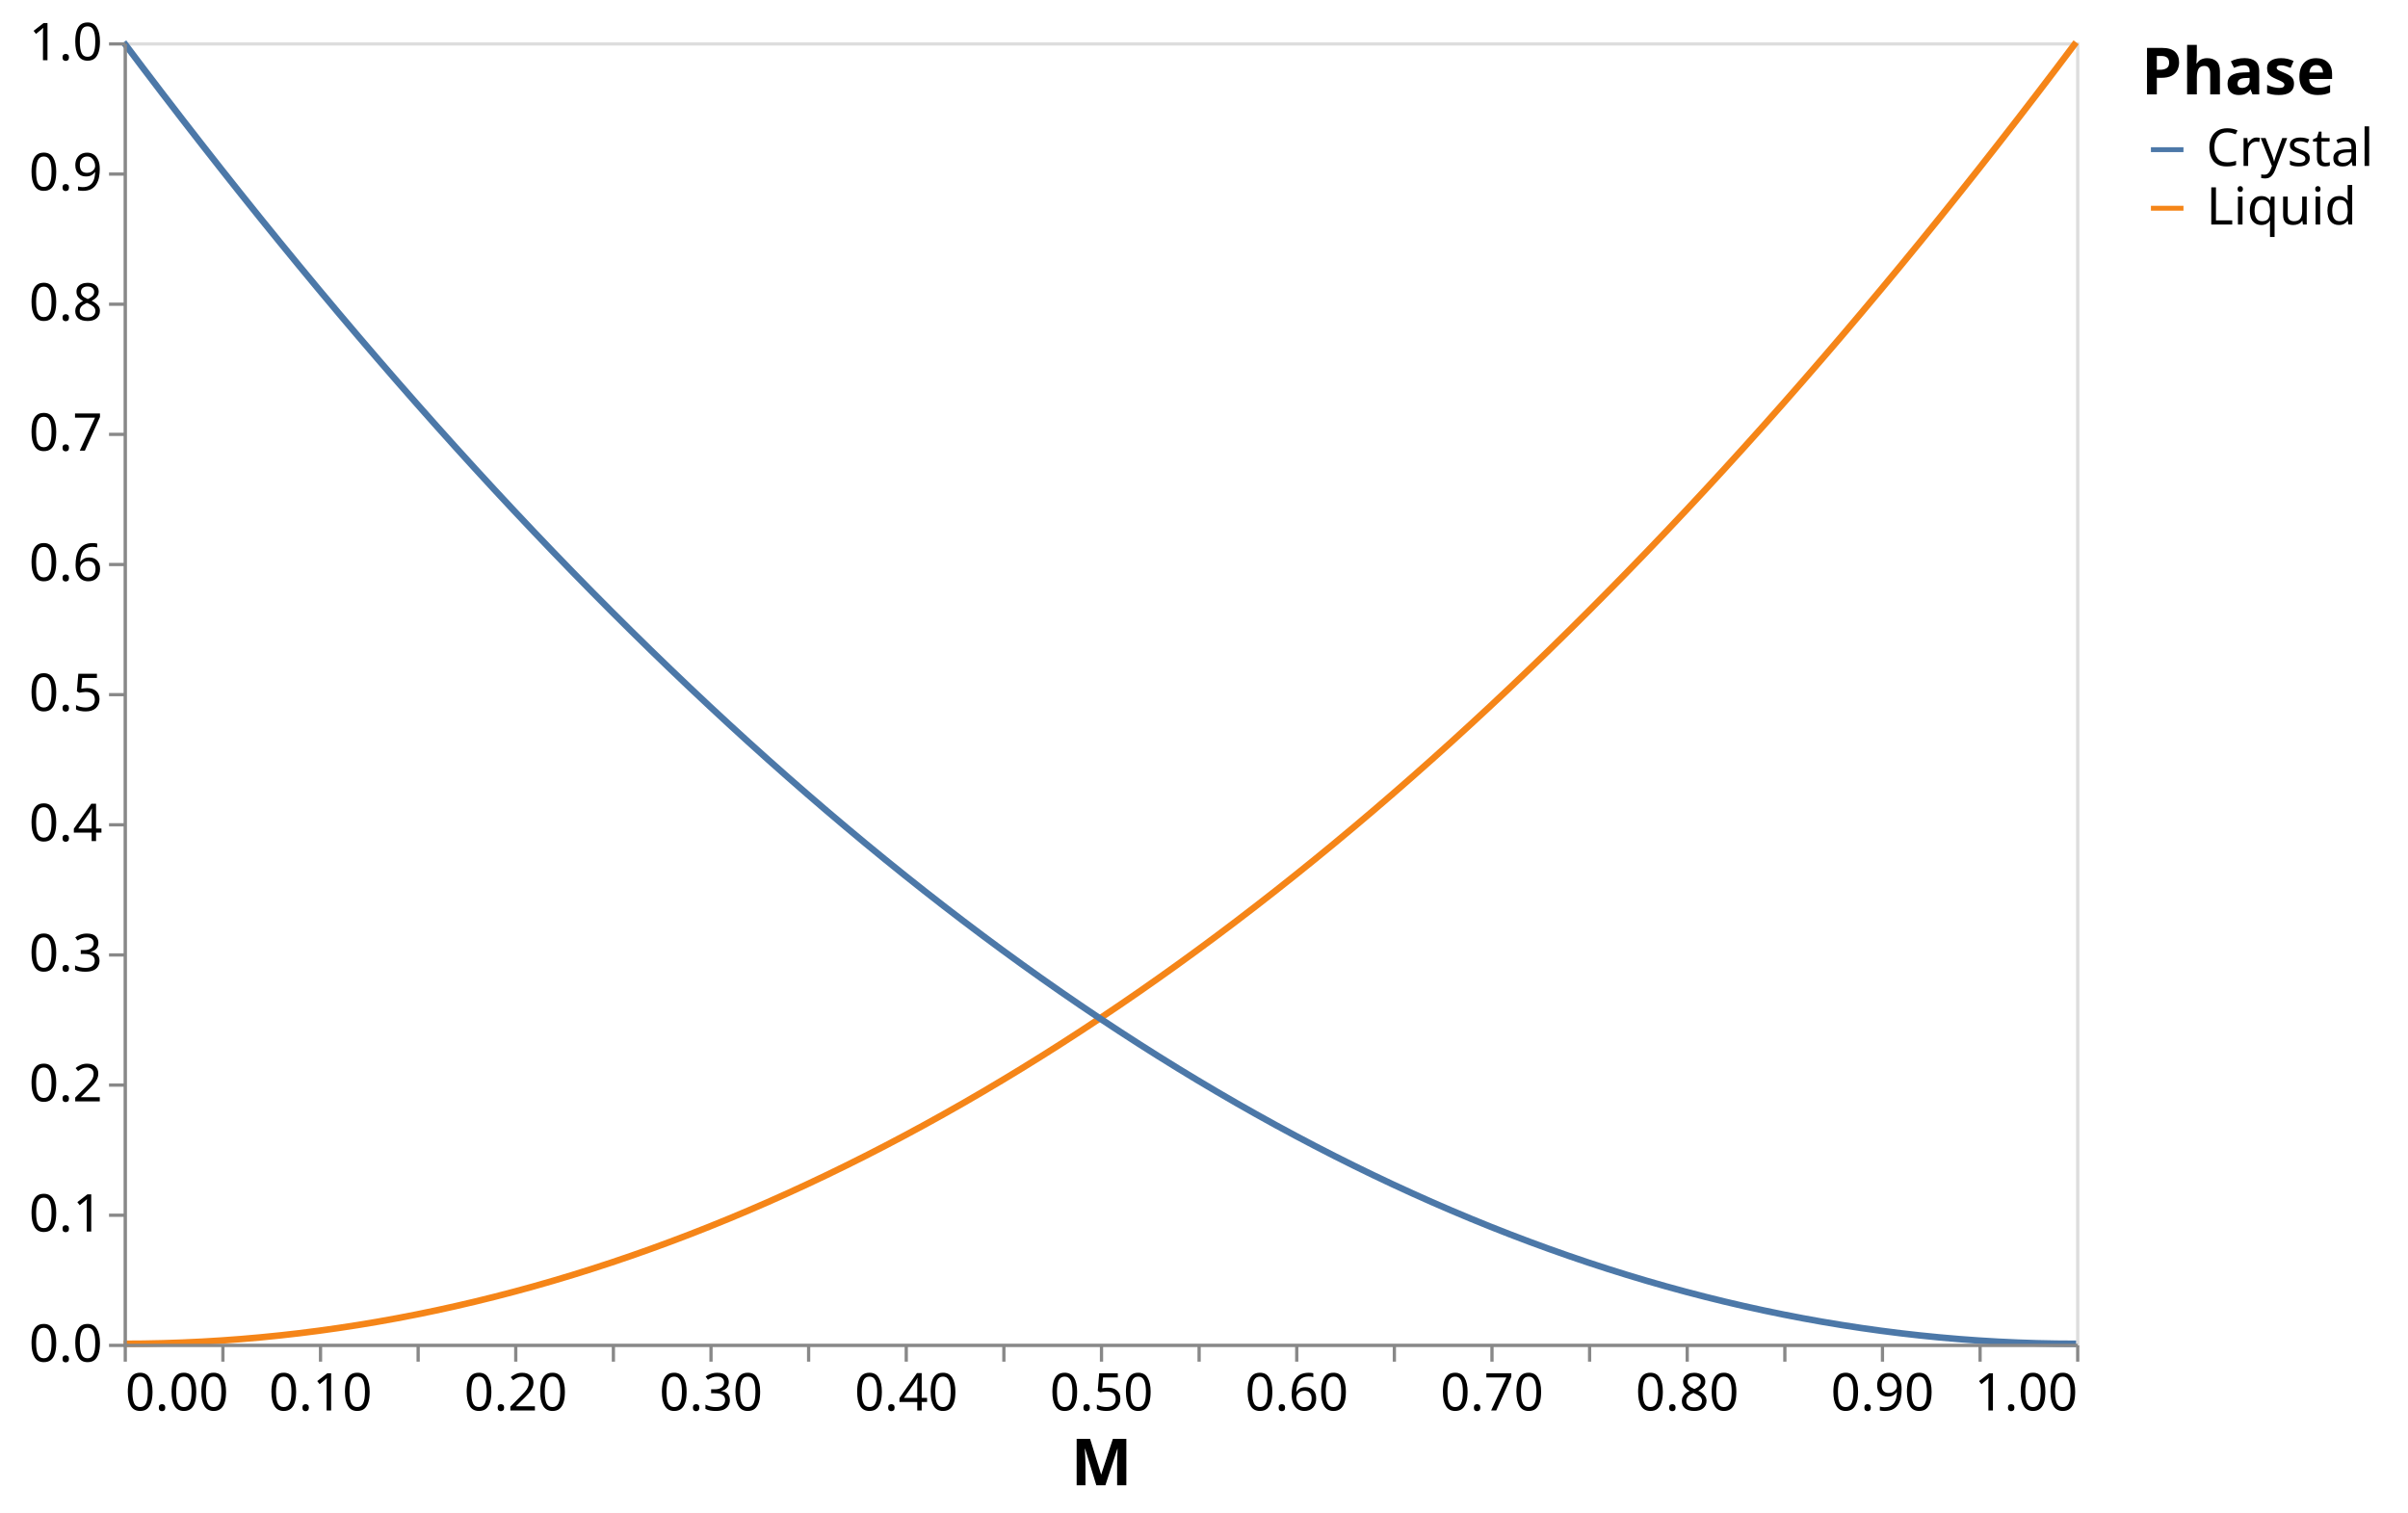
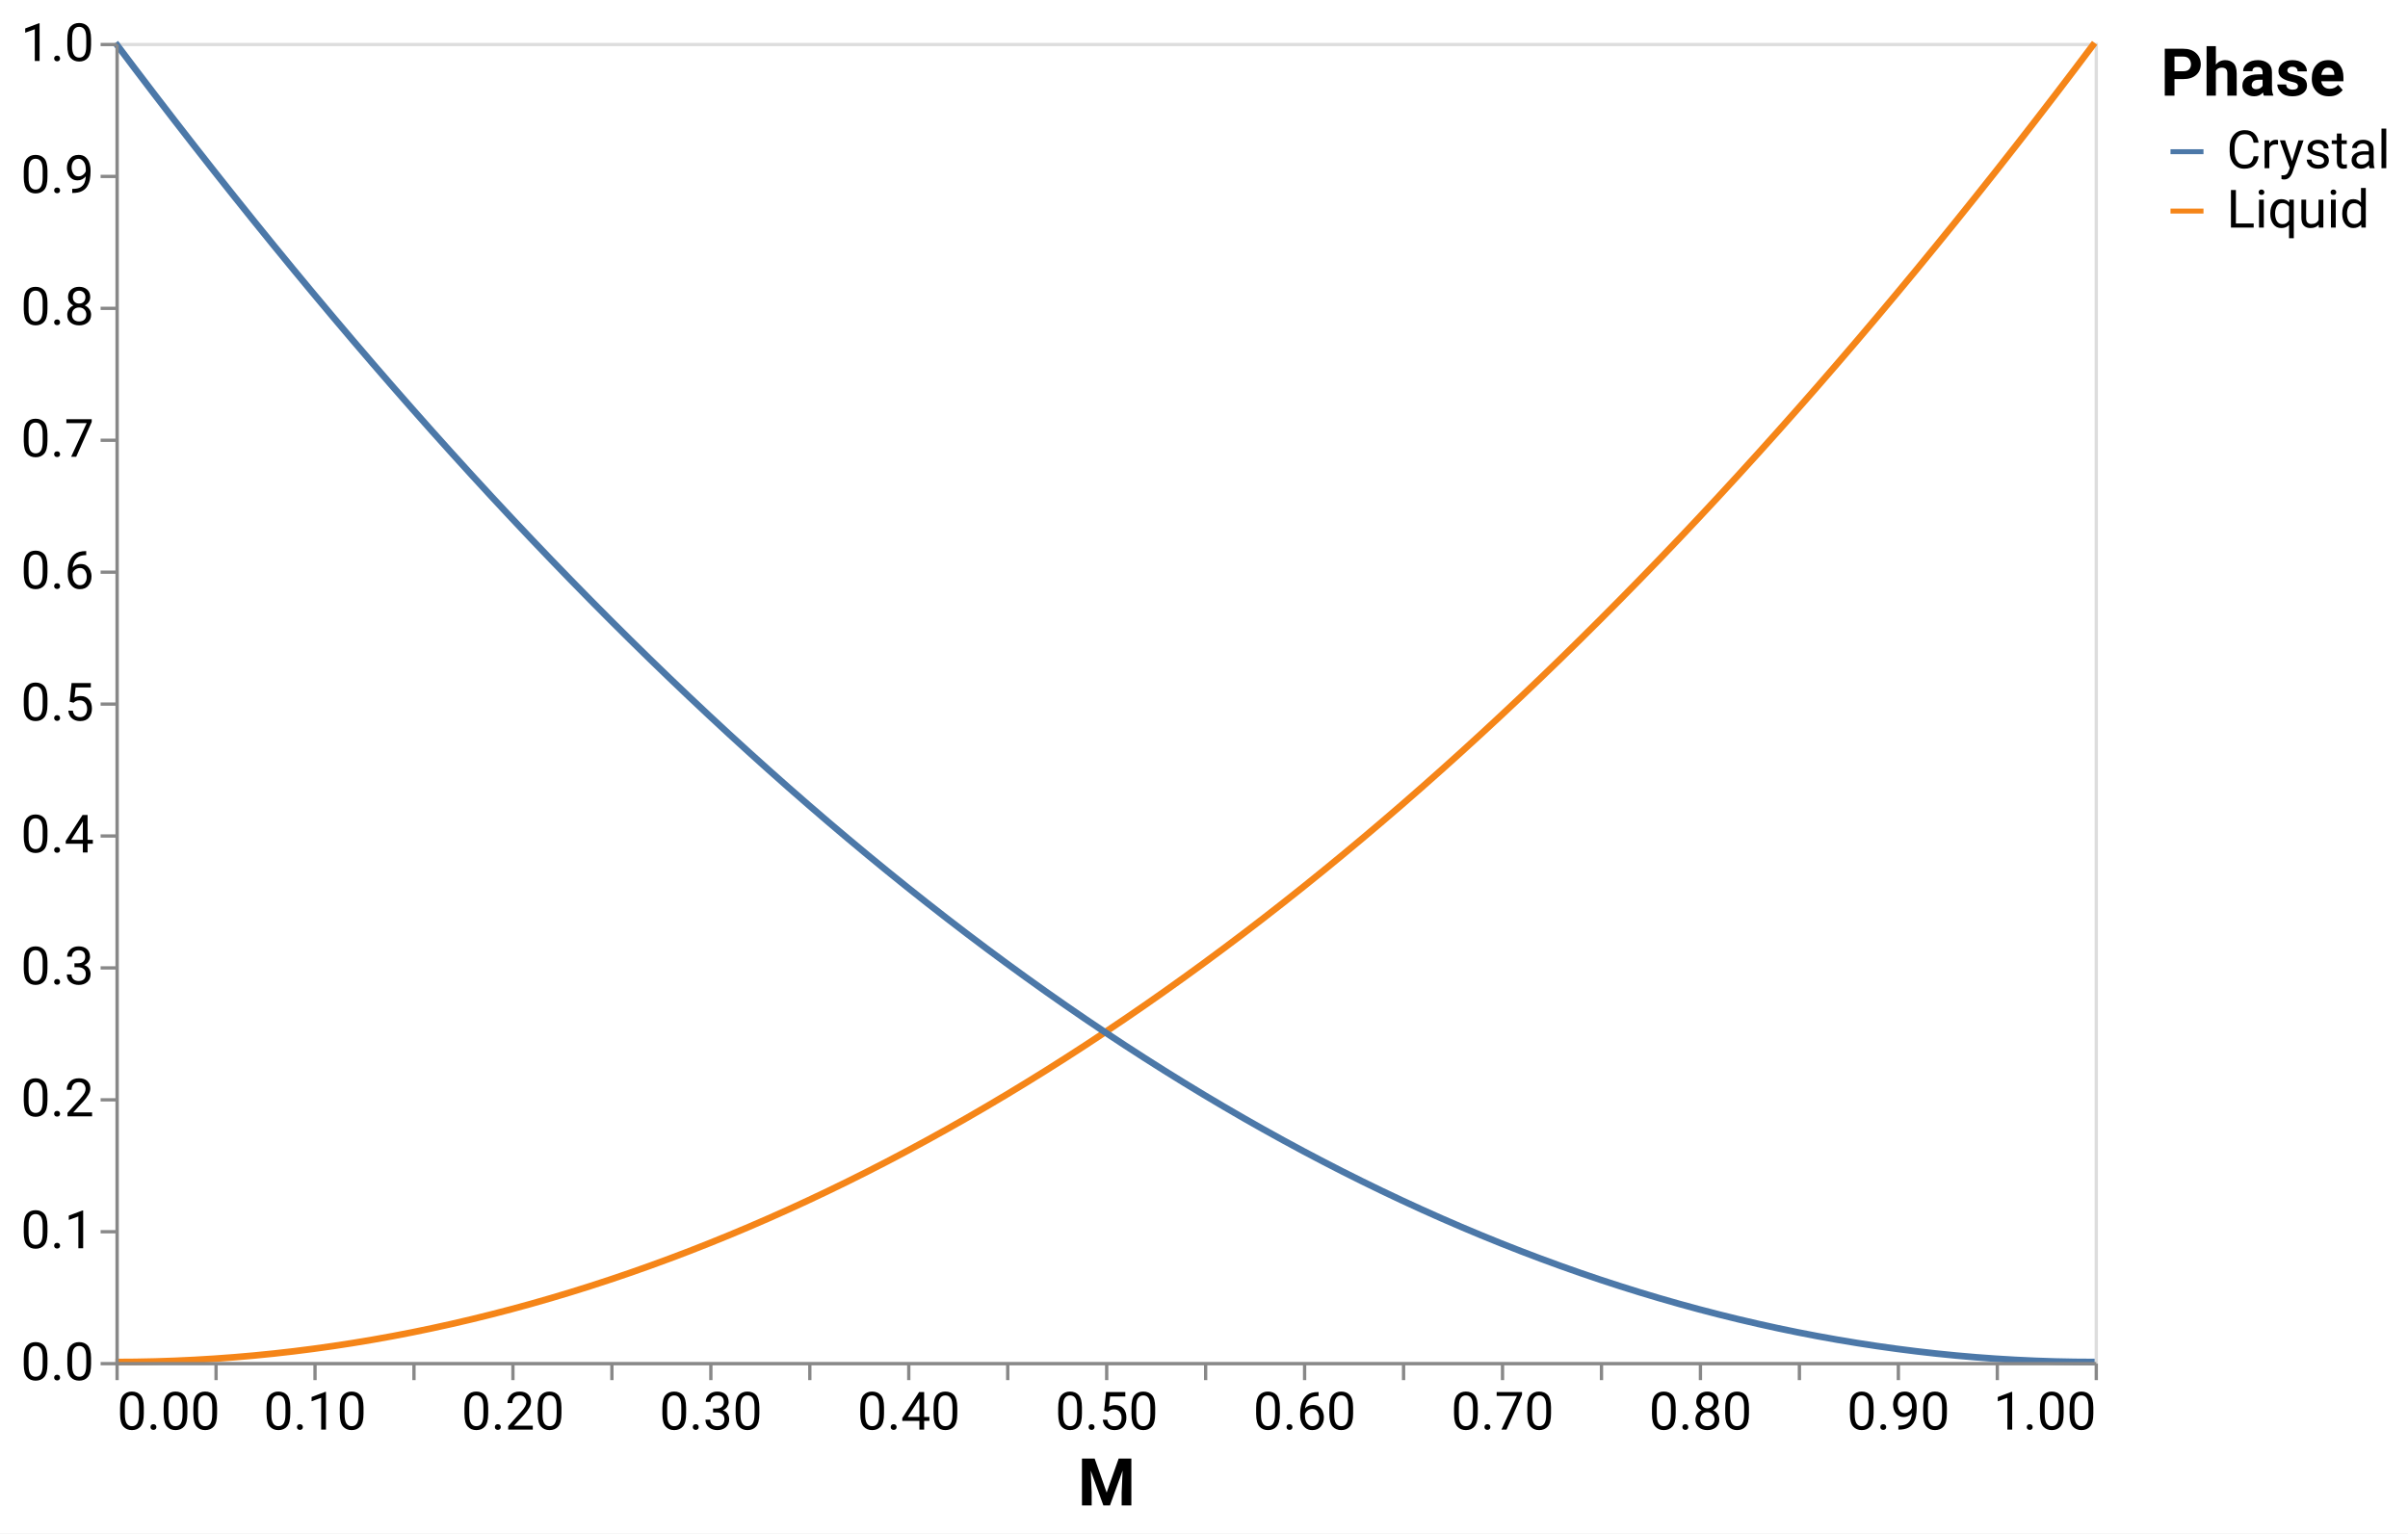
- <svg xmlns="http://www.w3.org/2000/svg" class="marks" width="740" height="465" viewBox="0 0 740 465" version="1.1">
-   <rect width="740" height="465" style="fill: white;" />
-   <g transform="translate(38,13)">
+ <svg xmlns="http://www.w3.org/2000/svg" class="marks" width="730" height="465" viewBox="0 0 730 465" version="1.1">
+   <rect width="730" height="465" style="fill: white;" />
+   <g transform="translate(35,13)">
    <g class="mark-group role-frame root">
      <g transform="translate(0,0)">
        <path class="background" d="M0.5,0.5h600v400h-600Z" style="fill: none; stroke: #ddd;" />
        <g>
          <g class="mark-group role-scope pathgroup">
            <g transform="translate(0,0)">
              <path class="background" d="M0,0h600v400h-600Z" style="fill: none;" />
              <g>
                <g class="mark-line role-mark marks">
                  <path d="M600,0L594,7.96L588,15.84L582,23.64L576,31.36L570,39L564,46.56L558,54.04L552,61.44L546,68.76L540,76L534,83.16L528,90.24L522,97.24L516,104.16L510,111L504,117.76L498,124.44L492,131.04L486,137.56L480,144L474,150.36L468,156.64L462,162.84L456,168.96L450,175L444,180.96L438,186.84L432,192.64L426,198.36L420,204L414,209.56L408,215.04L402,220.44L396,225.76L390,231L384,236.16L378,241.24L372,246.24L366,251.16L360,256L354,260.76L348,265.44L342,270.04L336,274.56L330,279L324,283.36L318,287.64L312,291.84L306,295.96L300,300L294,303.96L288,307.84L282,311.64L276,315.36L270,319L264,322.56L258,326.04L252,329.44L246,332.76L240,336L234,339.16L228,342.24L222,345.24L216,348.16L210,351L204,353.76L198,356.44L192,359.04L186,361.56L180,364L174,366.36L168,368.64L162,370.84L156,372.96L150,375L144,376.96L138,378.84L132,380.64L126,382.36L120,384L114,385.56L108,387.04L102,388.44L96,389.76L90,391L84,392.16L78,393.24L72,394.24L66,395.16L60,396L54,396.76L48,397.44L42,398.04L36,398.56L30,399L24,399.36L18,399.64L12,399.84L6,399.96L0,400" style="fill: none; stroke: #f58518; stroke-width: 2;" />
                </g>
              </g>
              <path class="foreground" d="" style="display: none; fill: none;" />
            </g>
            <g transform="translate(0,0)">
              <path class="background" d="M0,0h600v400h-600Z" style="fill: none;" />
              <g>
                <g class="mark-line role-mark marks">
                  <path d="M600,400L594,399.96L588,399.84L582,399.64L576,399.36L570,399L564,398.56L558,398.04L552,397.44L546,396.76L540,396L534,395.16L528,394.24L522,393.24L516,392.16L510,391L504,389.76L498,388.44L492,387.04L486,385.56L480,384L474,382.36L468,380.64L462,378.84L456,376.96L450,375L444,372.96L438,370.84L432,368.64L426,366.36L420,364L414,361.56L408,359.04L402,356.44L396,353.76L390,351L384,348.16L378,345.24L372,342.24L366,339.16L360,336L354,332.76L348,329.44L342,326.04L336,322.56L330,319L324,315.36L318,311.64L312,307.84L306,303.96L300,300L294,295.96L288,291.84L282,287.64L276,283.36L270,279L264,274.56L258,270.04L252,265.44L246,260.76L240,256L234,251.16L228,246.24L222,241.24L216,236.16L210,231L204,225.76L198,220.44L192,215.04L186,209.56L180,204L174,198.36L168,192.64L162,186.84L156,180.96L150,175L144,168.96L138,162.84L132,156.64L126,150.36L120,144L114,137.56L108,131.04L102,124.44L96,117.76L90,111L84,104.16L78,97.24L72,90.24L66,83.16L60,76L54,68.76L48,61.44L42,54.04L36,46.56L30,39L24,31.36L18,23.64L12,15.84L6,7.96L0,0" style="fill: none; stroke: #4c78a8; stroke-width: 2;" />
                </g>
              </g>
              <path class="foreground" d="" style="display: none; fill: none;" />
            </g>
          </g>
          <g class="mark-group role-legend">
            <g transform="translate(620,0)">
-               <path class="background" d="M0,0h77v59h-77Z" style="pointer-events: none; fill: none;" />
+               <path class="background" d="M0,0h70v59h-70Z" style="pointer-events: none; fill: none;" />
              <g>
                <g class="mark-group role-legend-entry">
                  <g transform="translate(0,25)">
                    <path class="background" d="M0,0h0v0h0Z" style="pointer-events: none; fill: none;" />
                    <g>
                      <g class="mark-group role-scope">
                        <g transform="translate(0,0)">
-                           <path class="background" d="M0,0h76.067v16h-76.067Z" style="pointer-events: none; fill: none; opacity: 1;" />
+                           <path class="background" d="M0,0h69.617v16h-69.617Z" style="pointer-events: none; fill: none; opacity: 1;" />
                          <g>
                            <g class="mark-symbol role-legend-symbol" style="pointer-events: none;">
                              <path transform="translate(8,8)" d="M-5,0L5,0" style="fill: none; stroke: #4c78a8; stroke-width: 1.5; opacity: 1;" />
                            </g>
                            <g class="mark-text role-legend-label" style="pointer-events: none;">
-                               <text text-anchor="start" transform="translate(20,13)" style="font-family: sans-serif; font-size: 16px; fill: #000; opacity: 1;">Crystal</text>
+                               <text text-anchor="start" transform="translate(20,13)" style="font-family: Roboto; font-size: 16px; fill: #000; opacity: 1;">Crystal</text>
                            </g>
                          </g>
                          <path class="foreground" d="" style="pointer-events: none; display: none; fill: none;" />
                        </g>
                        <g transform="translate(0,18)">
-                           <path class="background" d="M0,0h76.067v16h-76.067Z" style="pointer-events: none; fill: none; opacity: 1;" />
+                           <path class="background" d="M0,0h69.617v16h-69.617Z" style="pointer-events: none; fill: none; opacity: 1;" />
                          <g>
                            <g class="mark-symbol role-legend-symbol" style="pointer-events: none;">
                              <path transform="translate(8,8)" d="M-5,0L5,0" style="fill: none; stroke: #f58518; stroke-width: 1.5; opacity: 1;" />
                            </g>
                            <g class="mark-text role-legend-label" style="pointer-events: none;">
-                               <text text-anchor="start" transform="translate(20,13)" style="font-family: sans-serif; font-size: 16px; fill: #000; opacity: 1;">Liquid</text>
+                               <text text-anchor="start" transform="translate(20,13)" style="font-family: Roboto; font-size: 16px; fill: #000; opacity: 1;">Liquid</text>
                            </g>
                          </g>
                          <path class="foreground" d="" style="pointer-events: none; display: none; fill: none;" />
                        </g>
                      </g>
                    </g>
                    <path class="foreground" d="" style="pointer-events: none; display: none; fill: none;" />
                  </g>
                </g>
                <g class="mark-text role-legend-title" style="pointer-events: none;">
-                   <text text-anchor="start" transform="translate(0,16)" style="font-family: sans-serif; font-size: 20px; font-weight: bold; fill: #000; opacity: 1;">Phase</text>
+                   <text text-anchor="start" transform="translate(0,16)" style="font-family: Roboto; font-size: 20px; font-weight: bold; fill: #000; opacity: 1;">Phase</text>
                </g>
              </g>
              <path class="foreground" d="" style="pointer-events: none; display: none; fill: none;" />
            </g>
          </g>
          <g class="mark-group role-axis">
            <g transform="translate(0.5,400.5)">
              <path class="background" d="M0,0h0v0h0Z" style="pointer-events: none; fill: none;" />
              <g>
                <g class="mark-rule role-axis-tick" style="pointer-events: none;">
                  <line transform="translate(0,0)" x2="0" y2="5" style="fill: none; stroke: #888; stroke-width: 1; opacity: 1;" />
                  <line transform="translate(30,0)" x2="0" y2="5" style="fill: none; stroke: #888; stroke-width: 1; opacity: 1;" />
                  <line transform="translate(60,0)" x2="0" y2="5" style="fill: none; stroke: #888; stroke-width: 1; opacity: 1;" />
                  <line transform="translate(90,0)" x2="0" y2="5" style="fill: none; stroke: #888; stroke-width: 1; opacity: 1;" />
                  <line transform="translate(120,0)" x2="0" y2="5" style="fill: none; stroke: #888; stroke-width: 1; opacity: 1;" />
                  <line transform="translate(150,0)" x2="0" y2="5" style="fill: none; stroke: #888; stroke-width: 1; opacity: 1;" />
                  <line transform="translate(180,0)" x2="0" y2="5" style="fill: none; stroke: #888; stroke-width: 1; opacity: 1;" />
                  <line transform="translate(210,0)" x2="0" y2="5" style="fill: none; stroke: #888; stroke-width: 1; opacity: 1;" />
                  <line transform="translate(240,0)" x2="0" y2="5" style="fill: none; stroke: #888; stroke-width: 1; opacity: 1;" />
                  <line transform="translate(270,0)" x2="0" y2="5" style="fill: none; stroke: #888; stroke-width: 1; opacity: 1;" />
                  <line transform="translate(300,0)" x2="0" y2="5" style="fill: none; stroke: #888; stroke-width: 1; opacity: 1;" />
                  <line transform="translate(330,0)" x2="0" y2="5" style="fill: none; stroke: #888; stroke-width: 1; opacity: 1;" />
                  <line transform="translate(360,0)" x2="0" y2="5" style="fill: none; stroke: #888; stroke-width: 1; opacity: 1;" />
                  <line transform="translate(390,0)" x2="0" y2="5" style="fill: none; stroke: #888; stroke-width: 1; opacity: 1;" />
                  <line transform="translate(420,0)" x2="0" y2="5" style="fill: none; stroke: #888; stroke-width: 1; opacity: 1;" />
                  <line transform="translate(450,0)" x2="0" y2="5" style="fill: none; stroke: #888; stroke-width: 1; opacity: 1;" />
                  <line transform="translate(480,0)" x2="0" y2="5" style="fill: none; stroke: #888; stroke-width: 1; opacity: 1;" />
                  <line transform="translate(510,0)" x2="0" y2="5" style="fill: none; stroke: #888; stroke-width: 1; opacity: 1;" />
                  <line transform="translate(540,0)" x2="0" y2="5" style="fill: none; stroke: #888; stroke-width: 1; opacity: 1;" />
                  <line transform="translate(570,0)" x2="0" y2="5" style="fill: none; stroke: #888; stroke-width: 1; opacity: 1;" />
                  <line transform="translate(600,0)" x2="0" y2="5" style="fill: none; stroke: #888; stroke-width: 1; opacity: 1;" />
                </g>
                <g class="mark-text role-axis-label" style="pointer-events: none;">
-                   <text text-anchor="start" transform="translate(0,20)" style="font-family: sans-serif; font-size: 16px; fill: #000; opacity: 1;">0.00</text>
-                   <text text-anchor="middle" transform="translate(30,20)" style="font-family: sans-serif; font-size: 16px; fill: #000; opacity: 0;">0.05</text>
-                   <text text-anchor="middle" transform="translate(60,20)" style="font-family: sans-serif; font-size: 16px; fill: #000; opacity: 1;">0.10</text>
-                   <text text-anchor="middle" transform="translate(90,20)" style="font-family: sans-serif; font-size: 16px; fill: #000; opacity: 0;">0.15</text>
-                   <text text-anchor="middle" transform="translate(120,20)" style="font-family: sans-serif; font-size: 16px; fill: #000; opacity: 1;">0.20</text>
-                   <text text-anchor="middle" transform="translate(150,20)" style="font-family: sans-serif; font-size: 16px; fill: #000; opacity: 0;">0.25</text>
-                   <text text-anchor="middle" transform="translate(180,20)" style="font-family: sans-serif; font-size: 16px; fill: #000; opacity: 1;">0.30</text>
-                   <text text-anchor="middle" transform="translate(210,20)" style="font-family: sans-serif; font-size: 16px; fill: #000; opacity: 0;">0.35</text>
-                   <text text-anchor="middle" transform="translate(240,20)" style="font-family: sans-serif; font-size: 16px; fill: #000; opacity: 1;">0.40</text>
-                   <text text-anchor="middle" transform="translate(270,20)" style="font-family: sans-serif; font-size: 16px; fill: #000; opacity: 0;">0.45</text>
-                   <text text-anchor="middle" transform="translate(300,20)" style="font-family: sans-serif; font-size: 16px; fill: #000; opacity: 1;">0.50</text>
-                   <text text-anchor="middle" transform="translate(330,20)" style="font-family: sans-serif; font-size: 16px; fill: #000; opacity: 0;">0.55</text>
-                   <text text-anchor="middle" transform="translate(360,20)" style="font-family: sans-serif; font-size: 16px; fill: #000; opacity: 1;">0.60</text>
-                   <text text-anchor="middle" transform="translate(390,20)" style="font-family: sans-serif; font-size: 16px; fill: #000; opacity: 0;">0.65</text>
-                   <text text-anchor="middle" transform="translate(420,20)" style="font-family: sans-serif; font-size: 16px; fill: #000; opacity: 1;">0.70</text>
-                   <text text-anchor="middle" transform="translate(450,20)" style="font-family: sans-serif; font-size: 16px; fill: #000; opacity: 0;">0.75</text>
-                   <text text-anchor="middle" transform="translate(480,20)" style="font-family: sans-serif; font-size: 16px; fill: #000; opacity: 1;">0.80</text>
-                   <text text-anchor="middle" transform="translate(510,20)" style="font-family: sans-serif; font-size: 16px; fill: #000; opacity: 0;">0.85</text>
-                   <text text-anchor="middle" transform="translate(540,20)" style="font-family: sans-serif; font-size: 16px; fill: #000; opacity: 1;">0.90</text>
-                   <text text-anchor="middle" transform="translate(570,20)" style="font-family: sans-serif; font-size: 16px; fill: #000; opacity: 0;">0.95</text>
-                   <text text-anchor="end" transform="translate(600,20)" style="font-family: sans-serif; font-size: 16px; fill: #000; opacity: 1;">1.00</text>
+                   <text text-anchor="start" transform="translate(0,20)" style="font-family: Roboto; font-size: 16px; fill: #000; opacity: 1;">0.00</text>
+                   <text text-anchor="middle" transform="translate(30,20)" style="font-family: Roboto; font-size: 16px; fill: #000; opacity: 0;">0.05</text>
+                   <text text-anchor="middle" transform="translate(60,20)" style="font-family: Roboto; font-size: 16px; fill: #000; opacity: 1;">0.10</text>
+                   <text text-anchor="middle" transform="translate(90,20)" style="font-family: Roboto; font-size: 16px; fill: #000; opacity: 0;">0.15</text>
+                   <text text-anchor="middle" transform="translate(120,20)" style="font-family: Roboto; font-size: 16px; fill: #000; opacity: 1;">0.20</text>
+                   <text text-anchor="middle" transform="translate(150,20)" style="font-family: Roboto; font-size: 16px; fill: #000; opacity: 0;">0.25</text>
+                   <text text-anchor="middle" transform="translate(180,20)" style="font-family: Roboto; font-size: 16px; fill: #000; opacity: 1;">0.30</text>
+                   <text text-anchor="middle" transform="translate(210,20)" style="font-family: Roboto; font-size: 16px; fill: #000; opacity: 0;">0.35</text>
+                   <text text-anchor="middle" transform="translate(240,20)" style="font-family: Roboto; font-size: 16px; fill: #000; opacity: 1;">0.40</text>
+                   <text text-anchor="middle" transform="translate(270,20)" style="font-family: Roboto; font-size: 16px; fill: #000; opacity: 0;">0.45</text>
+                   <text text-anchor="middle" transform="translate(300,20)" style="font-family: Roboto; font-size: 16px; fill: #000; opacity: 1;">0.50</text>
+                   <text text-anchor="middle" transform="translate(330,20)" style="font-family: Roboto; font-size: 16px; fill: #000; opacity: 0;">0.55</text>
+                   <text text-anchor="middle" transform="translate(360,20)" style="font-family: Roboto; font-size: 16px; fill: #000; opacity: 1;">0.60</text>
+                   <text text-anchor="middle" transform="translate(390,20)" style="font-family: Roboto; font-size: 16px; fill: #000; opacity: 0;">0.65</text>
+                   <text text-anchor="middle" transform="translate(420,20)" style="font-family: Roboto; font-size: 16px; fill: #000; opacity: 1;">0.70</text>
+                   <text text-anchor="middle" transform="translate(450,20)" style="font-family: Roboto; font-size: 16px; fill: #000; opacity: 0;">0.75</text>
+                   <text text-anchor="middle" transform="translate(480,20)" style="font-family: Roboto; font-size: 16px; fill: #000; opacity: 1;">0.80</text>
+                   <text text-anchor="middle" transform="translate(510,20)" style="font-family: Roboto; font-size: 16px; fill: #000; opacity: 0;">0.85</text>
+                   <text text-anchor="middle" transform="translate(540,20)" style="font-family: Roboto; font-size: 16px; fill: #000; opacity: 1;">0.90</text>
+                   <text text-anchor="middle" transform="translate(570,20)" style="font-family: Roboto; font-size: 16px; fill: #000; opacity: 0;">0.95</text>
+                   <text text-anchor="end" transform="translate(600,20)" style="font-family: Roboto; font-size: 16px; fill: #000; opacity: 1;">1.00</text>
                </g>
                <g class="mark-rule role-axis-domain" style="pointer-events: none;">
                  <line transform="translate(0,0)" x2="600" y2="0" style="fill: none; stroke: #888; stroke-width: 1; opacity: 1;" />
                </g>
                <g class="mark-text role-axis-title" style="pointer-events: none;">
-                   <text text-anchor="middle" transform="translate(300,43)" style="font-family: sans-serif; font-size: 20px; font-weight: bold; fill: #000; opacity: 1;">M</text>
+                   <text text-anchor="middle" transform="translate(300,43)" style="font-family: Roboto; font-size: 20px; font-weight: bold; fill: #000; opacity: 1;">M</text>
                </g>
              </g>
              <path class="foreground" d="" style="pointer-events: none; display: none; fill: none;" />
            </g>
          </g>
          <g class="mark-group role-axis">
            <g transform="translate(0.5,0.5)">
              <path class="background" d="M0,0h0v0h0Z" style="pointer-events: none; fill: none;" />
              <g>
                <g class="mark-rule role-axis-tick" style="pointer-events: none;">
                  <line transform="translate(0,400)" x2="-5" y2="0" style="fill: none; stroke: #888; stroke-width: 1; opacity: 1;" />
                  <line transform="translate(0,360)" x2="-5" y2="0" style="fill: none; stroke: #888; stroke-width: 1; opacity: 1;" />
                  <line transform="translate(0,320)" x2="-5" y2="0" style="fill: none; stroke: #888; stroke-width: 1; opacity: 1;" />
                  <line transform="translate(0,280)" x2="-5" y2="0" style="fill: none; stroke: #888; stroke-width: 1; opacity: 1;" />
                  <line transform="translate(0,240)" x2="-5" y2="0" style="fill: none; stroke: #888; stroke-width: 1; opacity: 1;" />
                  <line transform="translate(0,200)" x2="-5" y2="0" style="fill: none; stroke: #888; stroke-width: 1; opacity: 1;" />
                  <line transform="translate(0,160)" x2="-5" y2="0" style="fill: none; stroke: #888; stroke-width: 1; opacity: 1;" />
                  <line transform="translate(0,120)" x2="-5" y2="0" style="fill: none; stroke: #888; stroke-width: 1; opacity: 1;" />
                  <line transform="translate(0,80)" x2="-5" y2="0" style="fill: none; stroke: #888; stroke-width: 1; opacity: 1;" />
                  <line transform="translate(0,40)" x2="-5" y2="0" style="fill: none; stroke: #888; stroke-width: 1; opacity: 1;" />
                  <line transform="translate(0,0)" x2="-5" y2="0" style="fill: none; stroke: #888; stroke-width: 1; opacity: 1;" />
                </g>
                <g class="mark-text role-axis-label" style="pointer-events: none;">
-                   <text text-anchor="end" transform="translate(-7,405)" style="font-family: sans-serif; font-size: 16px; fill: #000; opacity: 1;">0.0</text>
-                   <text text-anchor="end" transform="translate(-7,365)" style="font-family: sans-serif; font-size: 16px; fill: #000; opacity: 1;">0.1</text>
-                   <text text-anchor="end" transform="translate(-7,325)" style="font-family: sans-serif; font-size: 16px; fill: #000; opacity: 1;">0.2</text>
-                   <text text-anchor="end" transform="translate(-7,285)" style="font-family: sans-serif; font-size: 16px; fill: #000; opacity: 1;">0.3</text>
-                   <text text-anchor="end" transform="translate(-7,245)" style="font-family: sans-serif; font-size: 16px; fill: #000; opacity: 1;">0.4</text>
-                   <text text-anchor="end" transform="translate(-7,205)" style="font-family: sans-serif; font-size: 16px; fill: #000; opacity: 1;">0.5</text>
-                   <text text-anchor="end" transform="translate(-7,165)" style="font-family: sans-serif; font-size: 16px; fill: #000; opacity: 1;">0.6</text>
-                   <text text-anchor="end" transform="translate(-7,125)" style="font-family: sans-serif; font-size: 16px; fill: #000; opacity: 1;">0.7</text>
-                   <text text-anchor="end" transform="translate(-7,85)" style="font-family: sans-serif; font-size: 16px; fill: #000; opacity: 1;">0.8</text>
-                   <text text-anchor="end" transform="translate(-7,45)" style="font-family: sans-serif; font-size: 16px; fill: #000; opacity: 1;">0.9</text>
-                   <text text-anchor="end" transform="translate(-7,5)" style="font-family: sans-serif; font-size: 16px; fill: #000; opacity: 1;">1.0</text>
+                   <text text-anchor="end" transform="translate(-7,405)" style="font-family: Roboto; font-size: 16px; fill: #000; opacity: 1;">0.0</text>
+                   <text text-anchor="end" transform="translate(-7,365)" style="font-family: Roboto; font-size: 16px; fill: #000; opacity: 1;">0.1</text>
+                   <text text-anchor="end" transform="translate(-7,325)" style="font-family: Roboto; font-size: 16px; fill: #000; opacity: 1;">0.2</text>
+                   <text text-anchor="end" transform="translate(-7,285)" style="font-family: Roboto; font-size: 16px; fill: #000; opacity: 1;">0.3</text>
+                   <text text-anchor="end" transform="translate(-7,245)" style="font-family: Roboto; font-size: 16px; fill: #000; opacity: 1;">0.4</text>
+                   <text text-anchor="end" transform="translate(-7,205)" style="font-family: Roboto; font-size: 16px; fill: #000; opacity: 1;">0.5</text>
+                   <text text-anchor="end" transform="translate(-7,165)" style="font-family: Roboto; font-size: 16px; fill: #000; opacity: 1;">0.6</text>
+                   <text text-anchor="end" transform="translate(-7,125)" style="font-family: Roboto; font-size: 16px; fill: #000; opacity: 1;">0.7</text>
+                   <text text-anchor="end" transform="translate(-7,85)" style="font-family: Roboto; font-size: 16px; fill: #000; opacity: 1;">0.8</text>
+                   <text text-anchor="end" transform="translate(-7,45)" style="font-family: Roboto; font-size: 16px; fill: #000; opacity: 1;">0.9</text>
+                   <text text-anchor="end" transform="translate(-7,5)" style="font-family: Roboto; font-size: 16px; fill: #000; opacity: 1;">1.0</text>
                </g>
                <g class="mark-rule role-axis-domain" style="pointer-events: none;">
                  <line transform="translate(0,400)" x2="0" y2="-400" style="fill: none; stroke: #888; stroke-width: 1; opacity: 1;" />
                </g>
              </g>
              <path class="foreground" d="" style="pointer-events: none; display: none; fill: none;" />
            </g>
          </g>
        </g>
        <path class="foreground" d="" style="display: none; fill: none;" />
      </g>
    </g>
  </g>
</svg>
